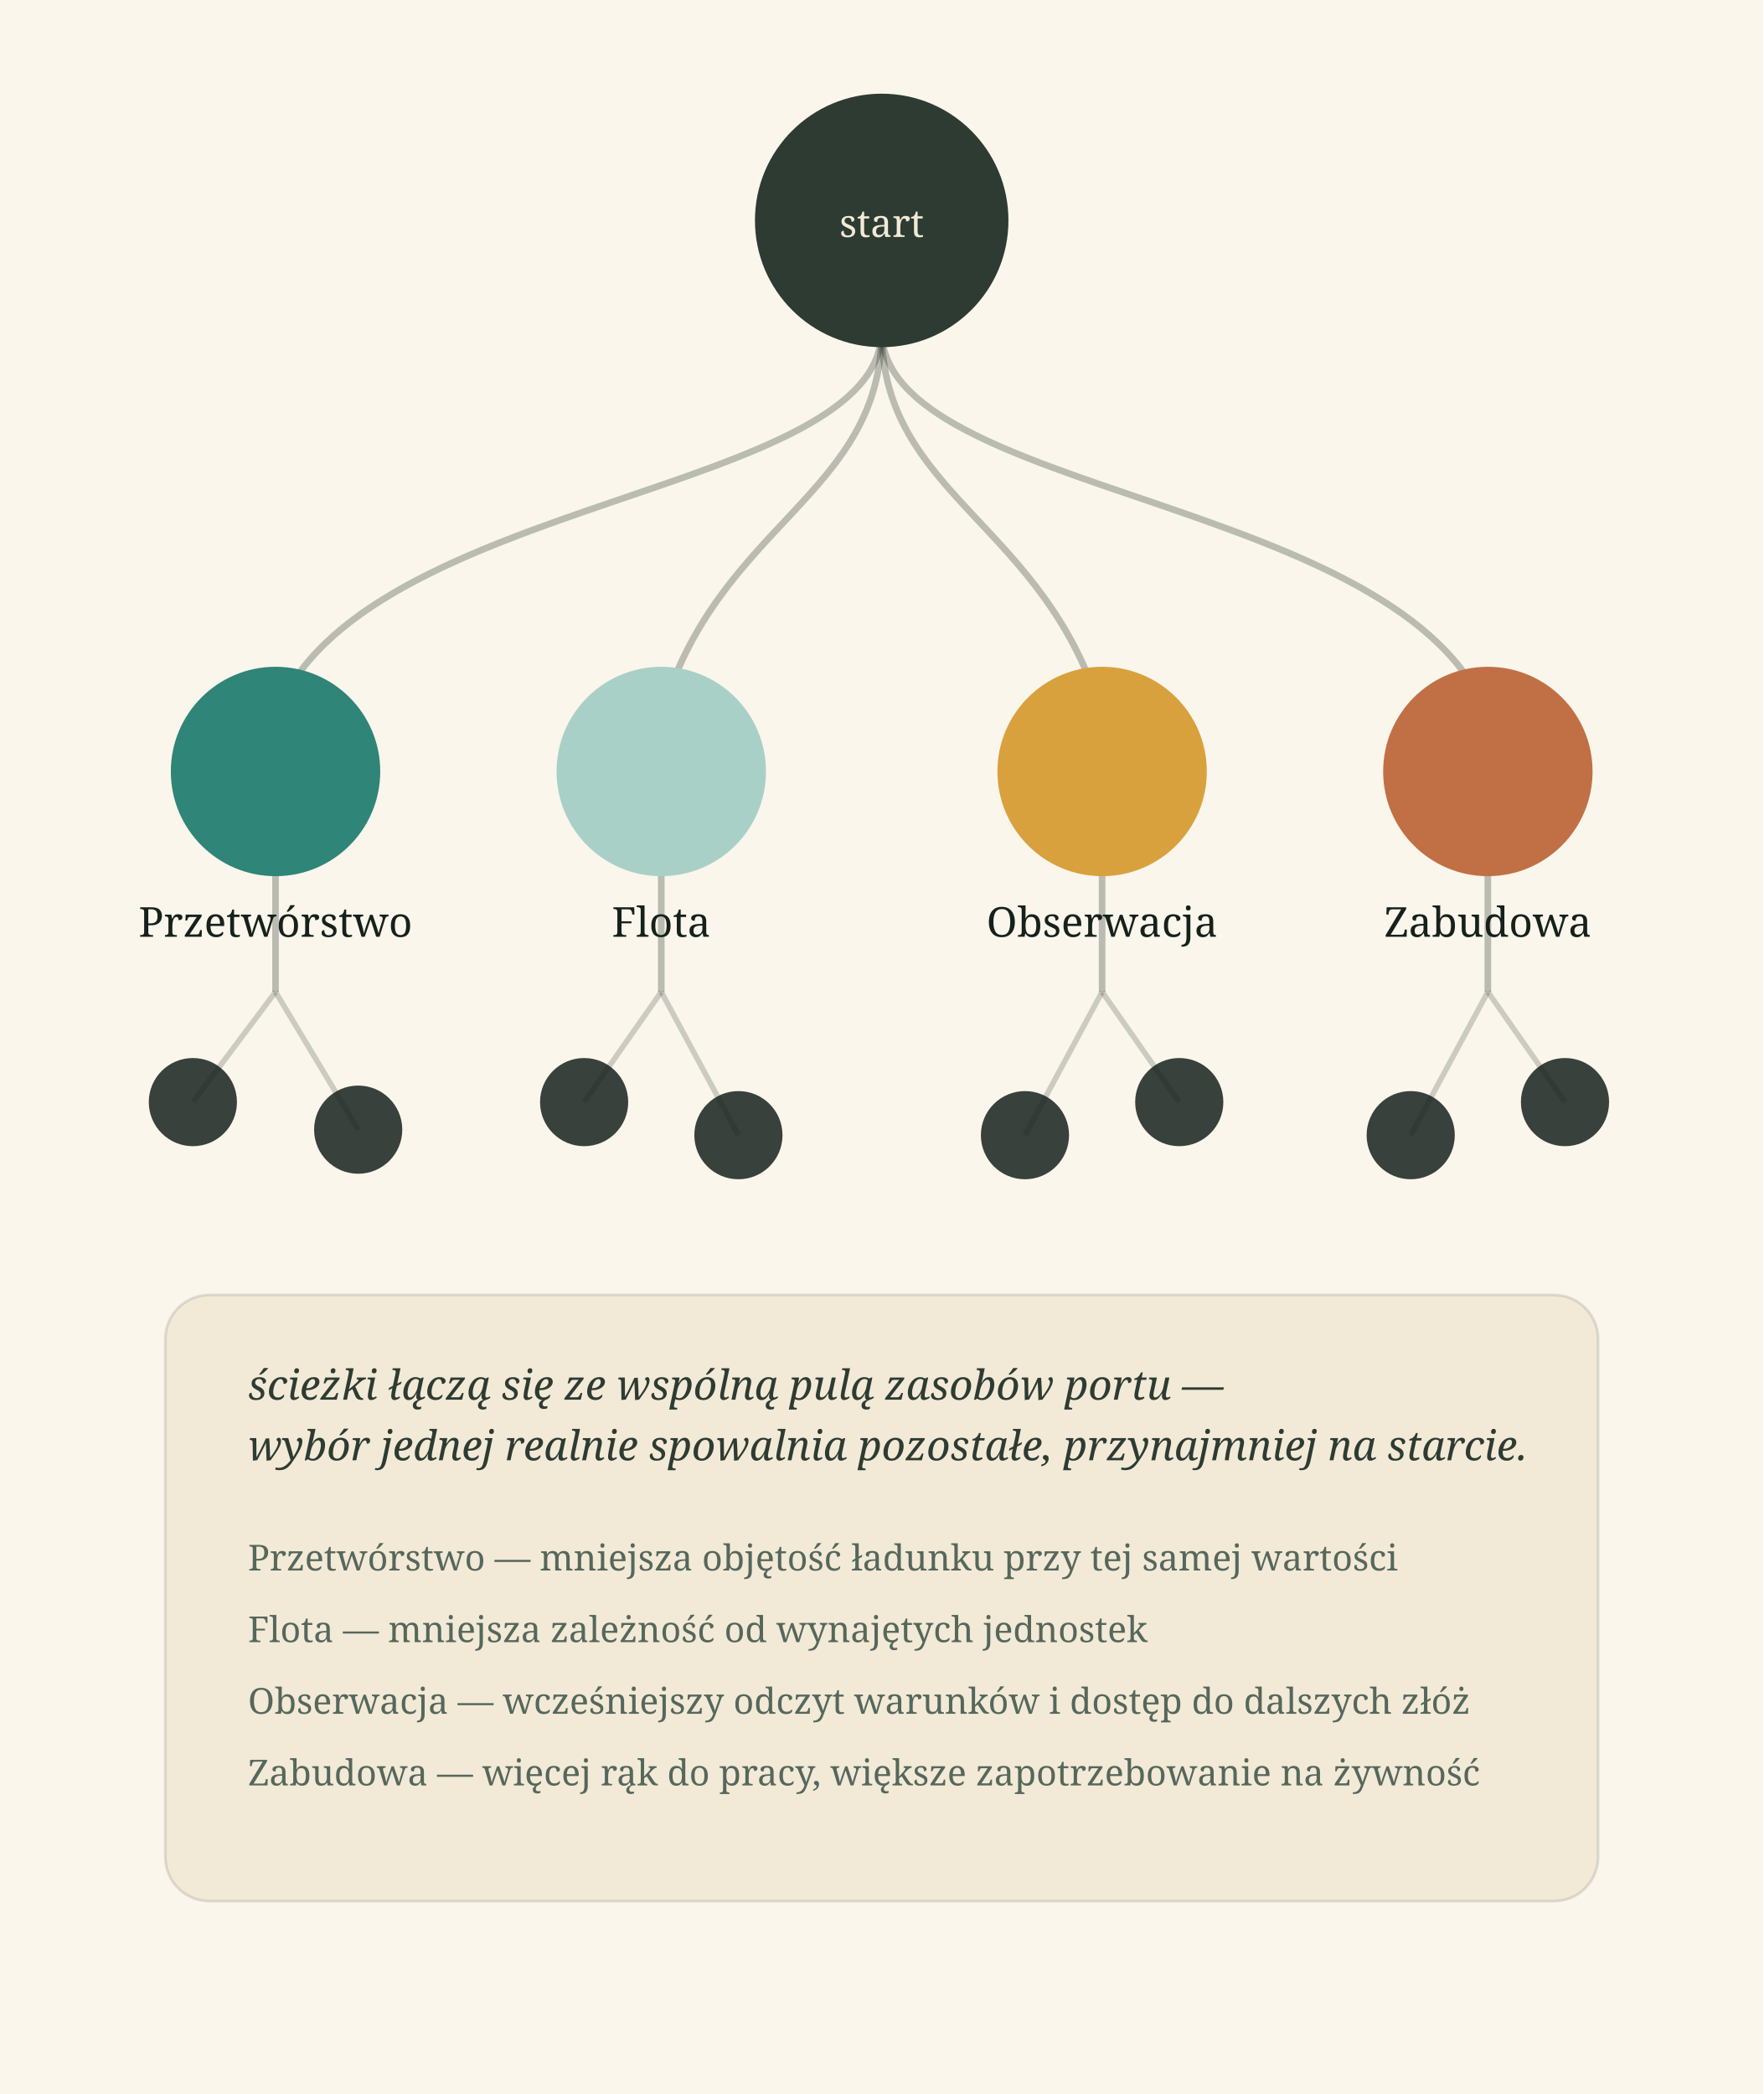
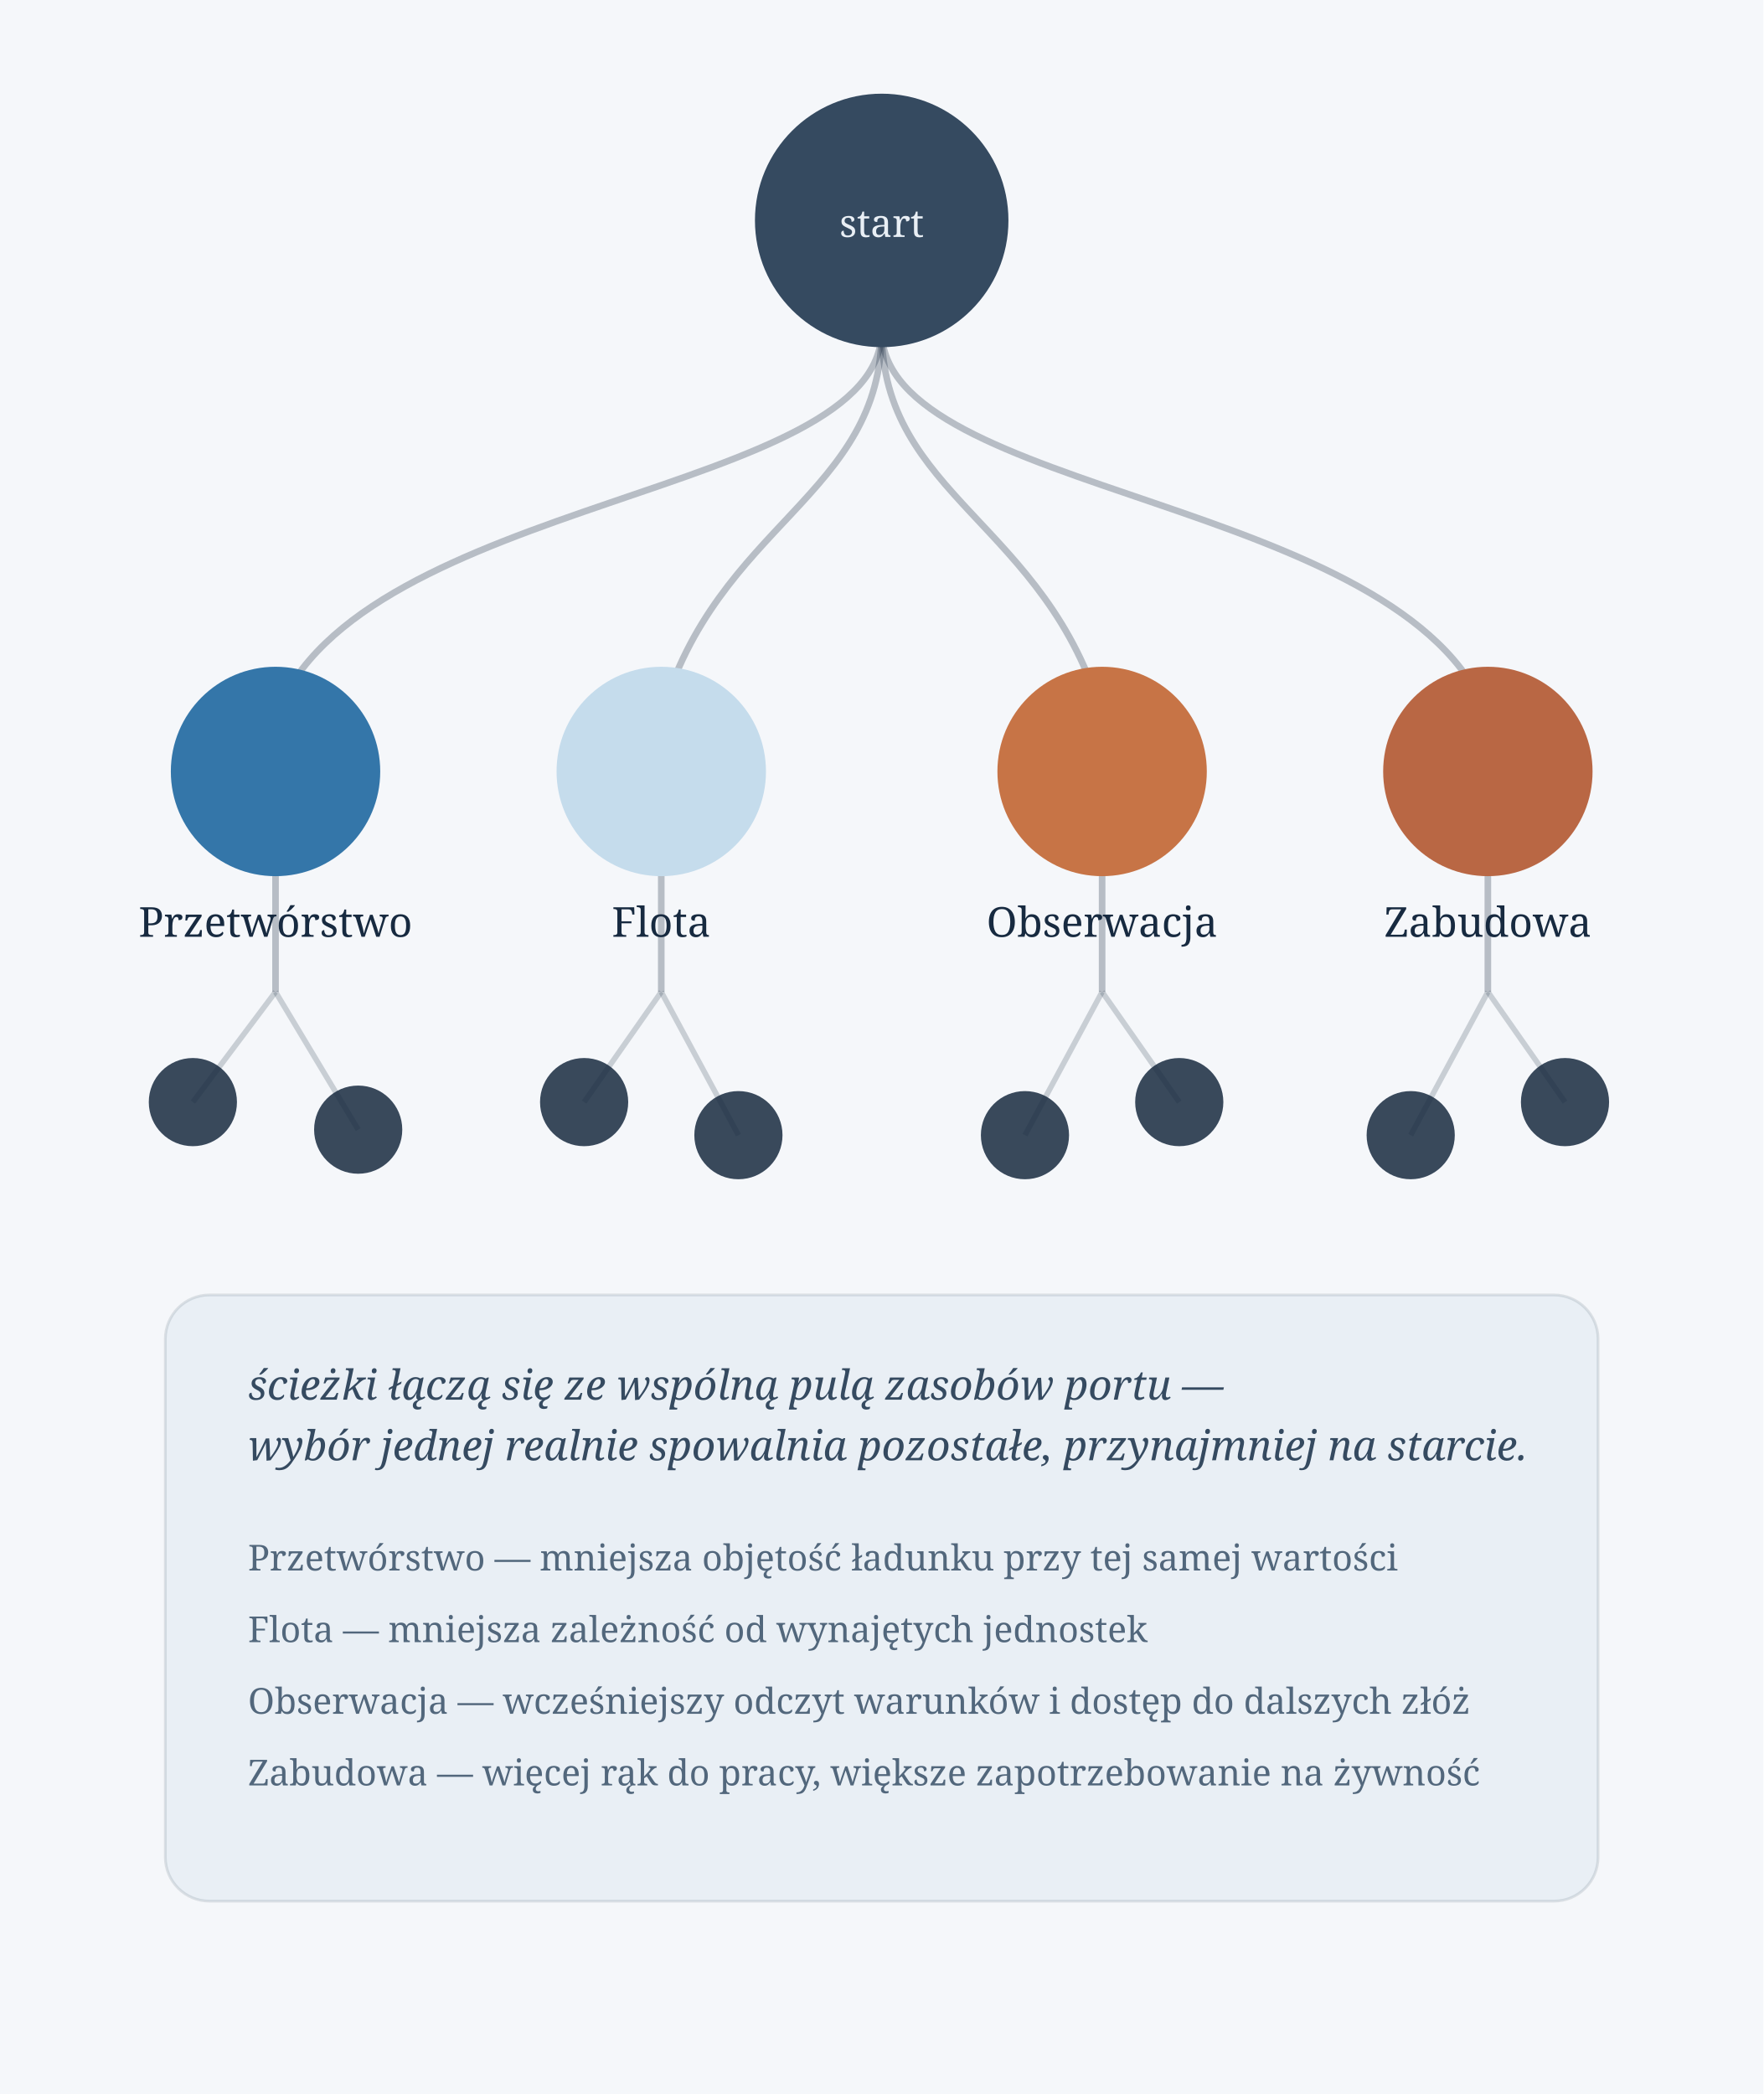
<svg xmlns="http://www.w3.org/2000/svg" viewBox="0 0 640 760" role="img" aria-labelledby="t5 d5">
-   <rect width="640" height="760" fill="#faf6ec" />
-   <g fill="none" stroke="#16211c" stroke-opacity="0.28" stroke-width="2.4">
+   <rect width="640" height="760" fill="#f5f7fa" />
+   <g fill="none" stroke="#172a40" stroke-opacity="0.28" stroke-width="2.4">
    <path d="M320 120 C 320 180, 130 180, 100 260" />
    <path d="M320 120 C 320 180, 260 190, 240 260" />
    <path d="M320 120 C 320 180, 380 190, 400 260" />
    <path d="M320 120 C 320 180, 510 180, 540 260" />
    <path d="M100 300 L100 360" />
    <path d="M240 300 L240 360" />
    <path d="M400 300 L400 360" />
    <path d="M540 300 L540 360" />
  </g>
  <g transform="translate(320,80)">
-     <circle r="46" fill="#2d3b33" />
-     <text y="6" text-anchor="middle" fill="#f2ead6" font-family="Georgia, serif" font-size="14">start</text>
+     <circle r="46" fill="#354a60" />
+     <text y="6" text-anchor="middle" fill="#e9eff5" font-family="Georgia, serif" font-size="14">start</text>
  </g>
-   <g font-family="Georgia, serif" font-size="15" fill="#16211c">
+   <g font-family="Georgia, serif" font-size="15" fill="#172a40">
    <g transform="translate(100,280)">
-       <circle r="38" fill="#2f8577" />
+       <circle r="38" fill="#3476a9" />
      <text y="60" text-anchor="middle">Przetwórstwo</text>
    </g>
    <g transform="translate(240,280)">
-       <circle r="38" fill="#a9d0c6" />
+       <circle r="38" fill="#c5dcec" />
      <text y="60" text-anchor="middle">Flota</text>
    </g>
    <g transform="translate(400,280)">
-       <circle r="38" fill="#d9a13e" />
+       <circle r="38" fill="#c77446" />
      <text y="60" text-anchor="middle">Obserwacja</text>
    </g>
    <g transform="translate(540,280)">
-       <circle r="38" fill="#c17045" />
+       <circle r="38" fill="#b96744" />
      <text y="60" text-anchor="middle">Zabudowa</text>
    </g>
  </g>
-   <g fill="#16211c" opacity="0.85">
+   <g fill="#172a40" opacity="0.85">
    <circle cx="70" cy="400" r="16" />
    <circle cx="130" cy="410" r="16" />
    <circle cx="212" cy="400" r="16" />
    <circle cx="268" cy="412" r="16" />
    <circle cx="372" cy="412" r="16" />
    <circle cx="428" cy="400" r="16" />
    <circle cx="512" cy="412" r="16" />
    <circle cx="568" cy="400" r="16" />
  </g>
-   <g stroke="#16211c" stroke-opacity="0.2" stroke-width="2">
+   <g stroke="#172a40" stroke-opacity="0.2" stroke-width="2">
    <line x1="100" y1="360" x2="70" y2="400" />
    <line x1="100" y1="360" x2="130" y2="410" />
    <line x1="240" y1="360" x2="212" y2="400" />
    <line x1="240" y1="360" x2="268" y2="412" />
    <line x1="400" y1="360" x2="372" y2="412" />
    <line x1="400" y1="360" x2="428" y2="400" />
    <line x1="540" y1="360" x2="512" y2="412" />
    <line x1="540" y1="360" x2="568" y2="400" />
  </g>
-   <rect x="60" y="470" width="520" height="220" rx="16" fill="#f2ead6" stroke="#16211c" stroke-opacity="0.12" />
-   <text x="90" y="508" font-family="Georgia, serif" font-size="15" fill="#2d3b33" font-style="italic">
+   <rect x="60" y="470" width="520" height="220" rx="16" fill="#e9eff5" stroke="#172a40" stroke-opacity="0.12" />
+   <text x="90" y="508" font-family="Georgia, serif" font-size="15" fill="#354a60" font-style="italic">
    ścieżki łączą się ze wspólną pulą zasobów portu —
  </text>
-   <text x="90" y="530" font-family="Georgia, serif" font-size="15" fill="#2d3b33" font-style="italic">
+   <text x="90" y="530" font-family="Georgia, serif" font-size="15" fill="#354a60" font-style="italic">
    wybór jednej realnie spowalnia pozostałe, przynajmniej na starcie.
  </text>
-   <g transform="translate(90,570)" font-family="Georgia, serif" font-size="13" fill="#56675c">
+   <g transform="translate(90,570)" font-family="Georgia, serif" font-size="13" fill="#52677c">
    <text y="0">Przetwórstwo — mniejsza objętość ładunku przy tej samej wartości</text>
    <text y="26">Flota — mniejsza zależność od wynajętych jednostek</text>
    <text y="52">Obserwacja — wcześniejszy odczyt warunków i dostęp do dalszych złóż</text>
    <text y="78">Zabudowa — więcej rąk do pracy, większe zapotrzebowanie na żywność</text>
  </g>
</svg>
